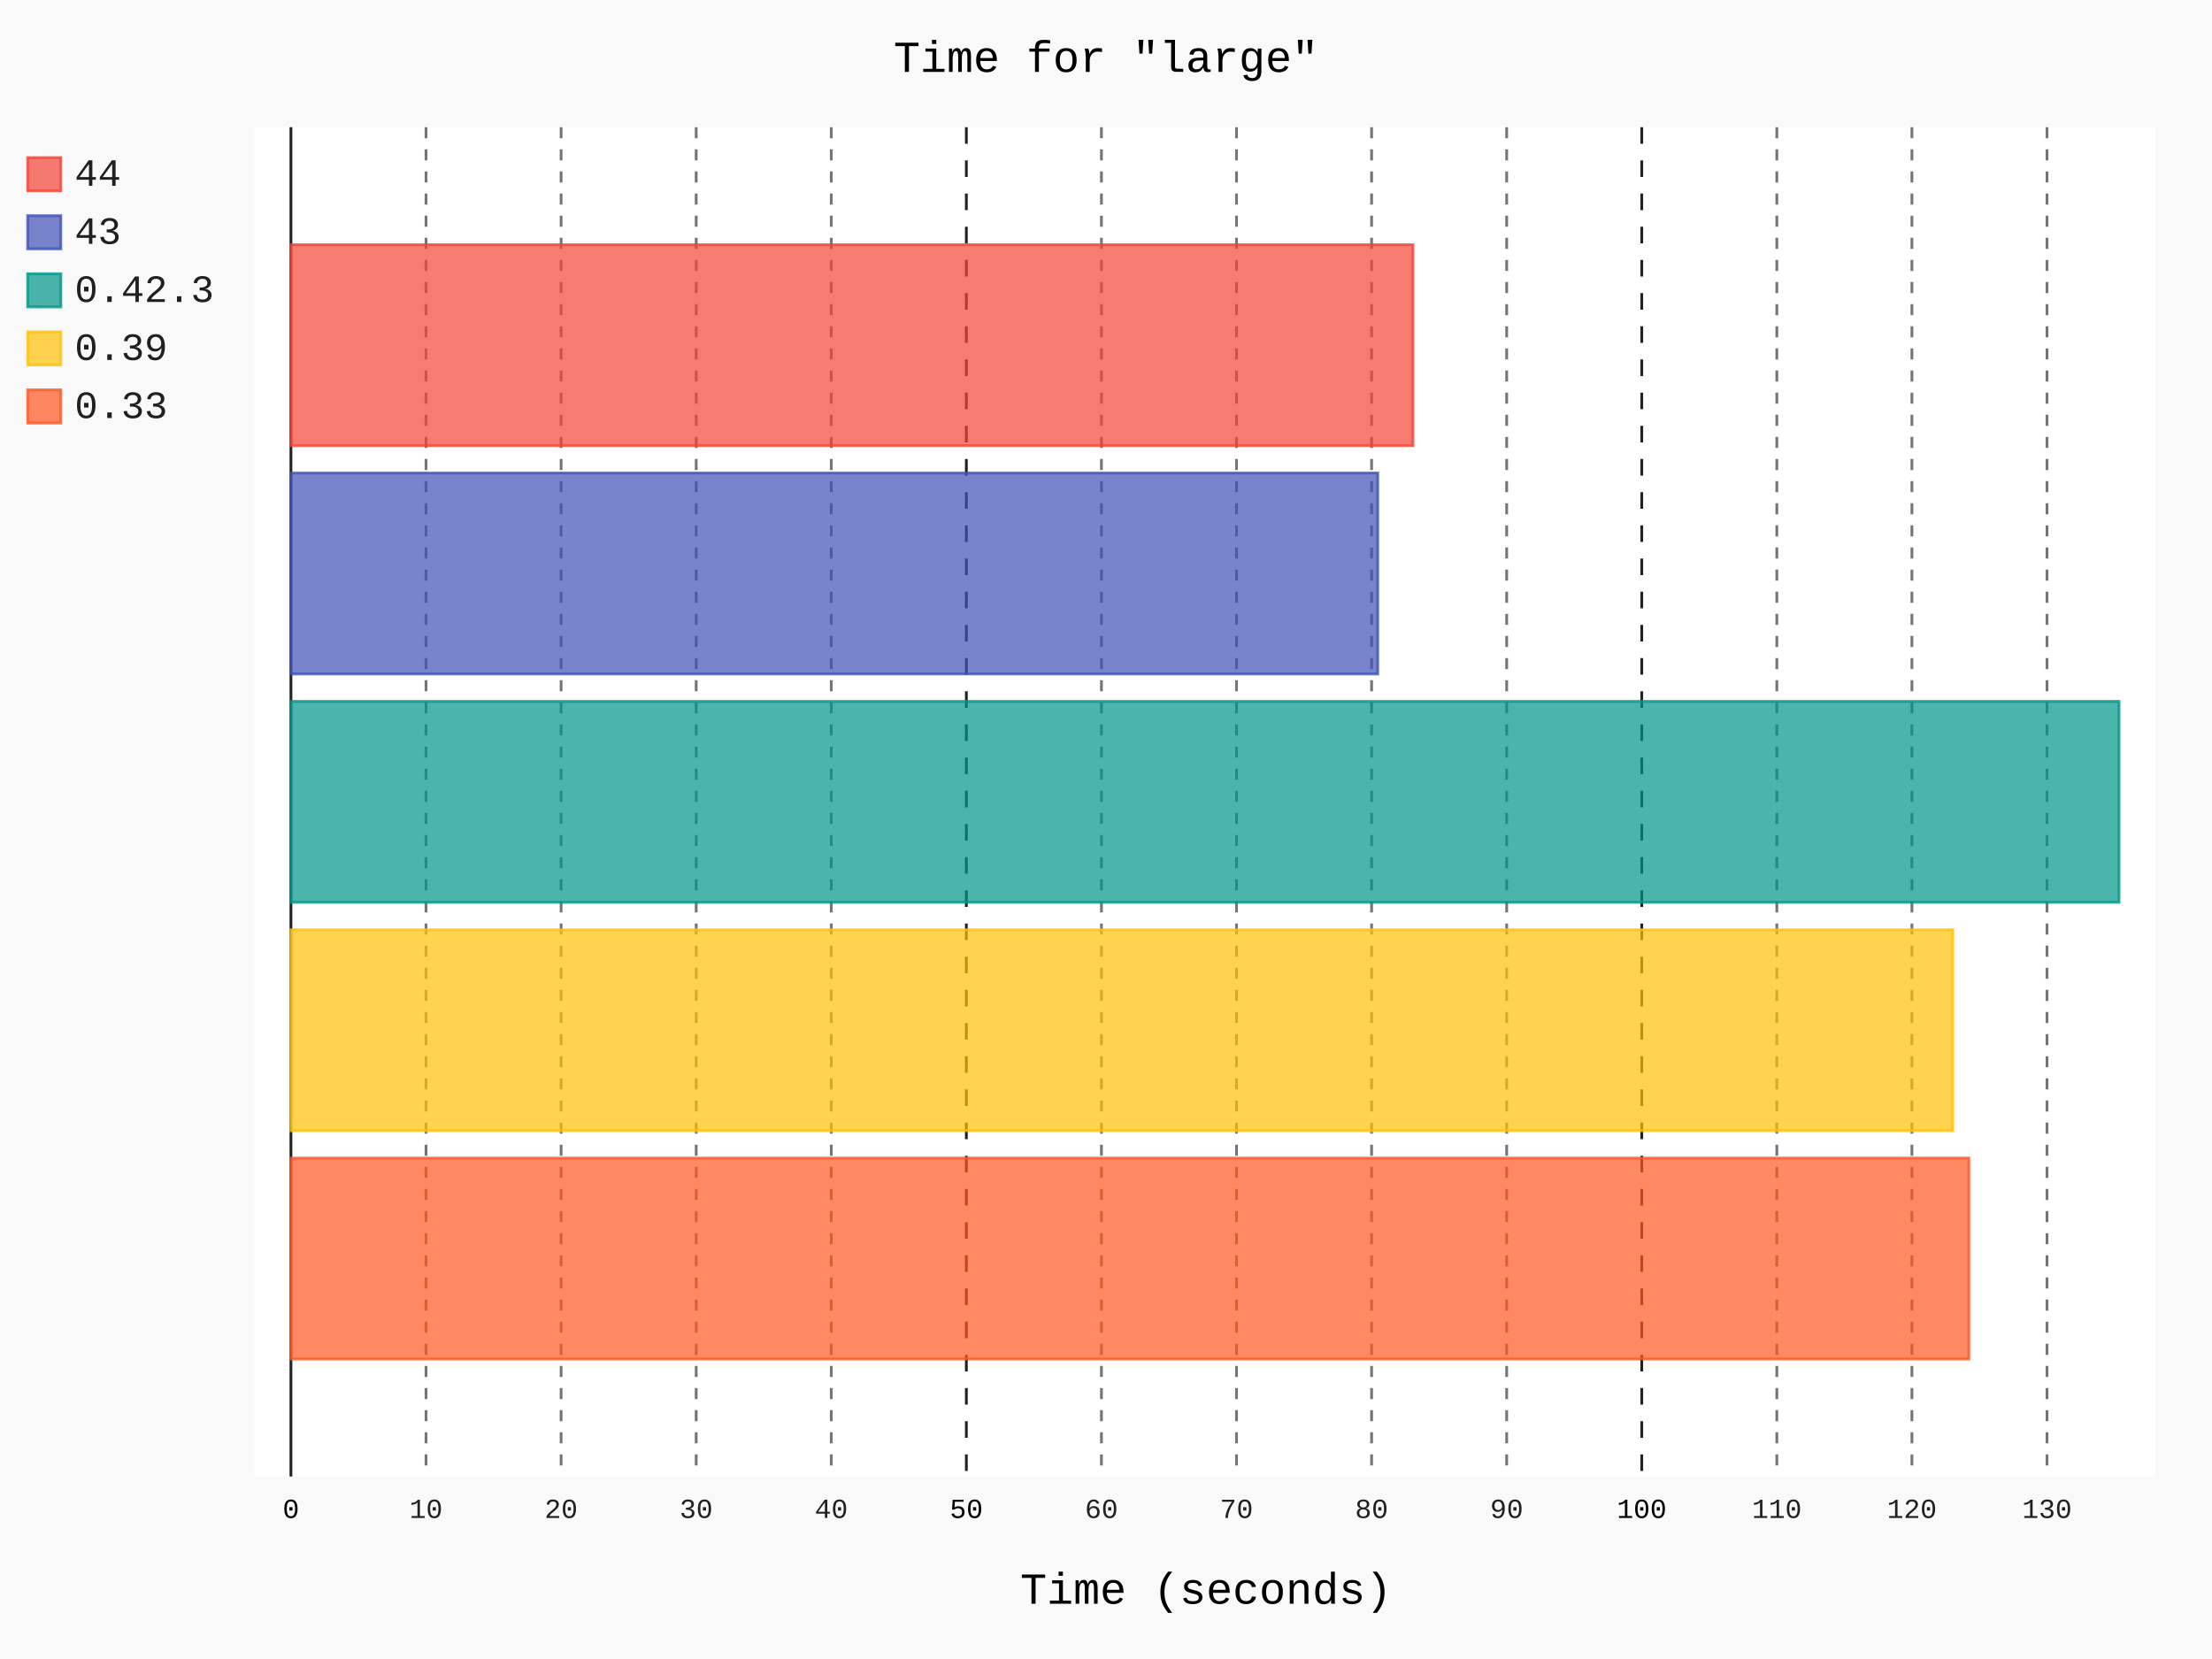
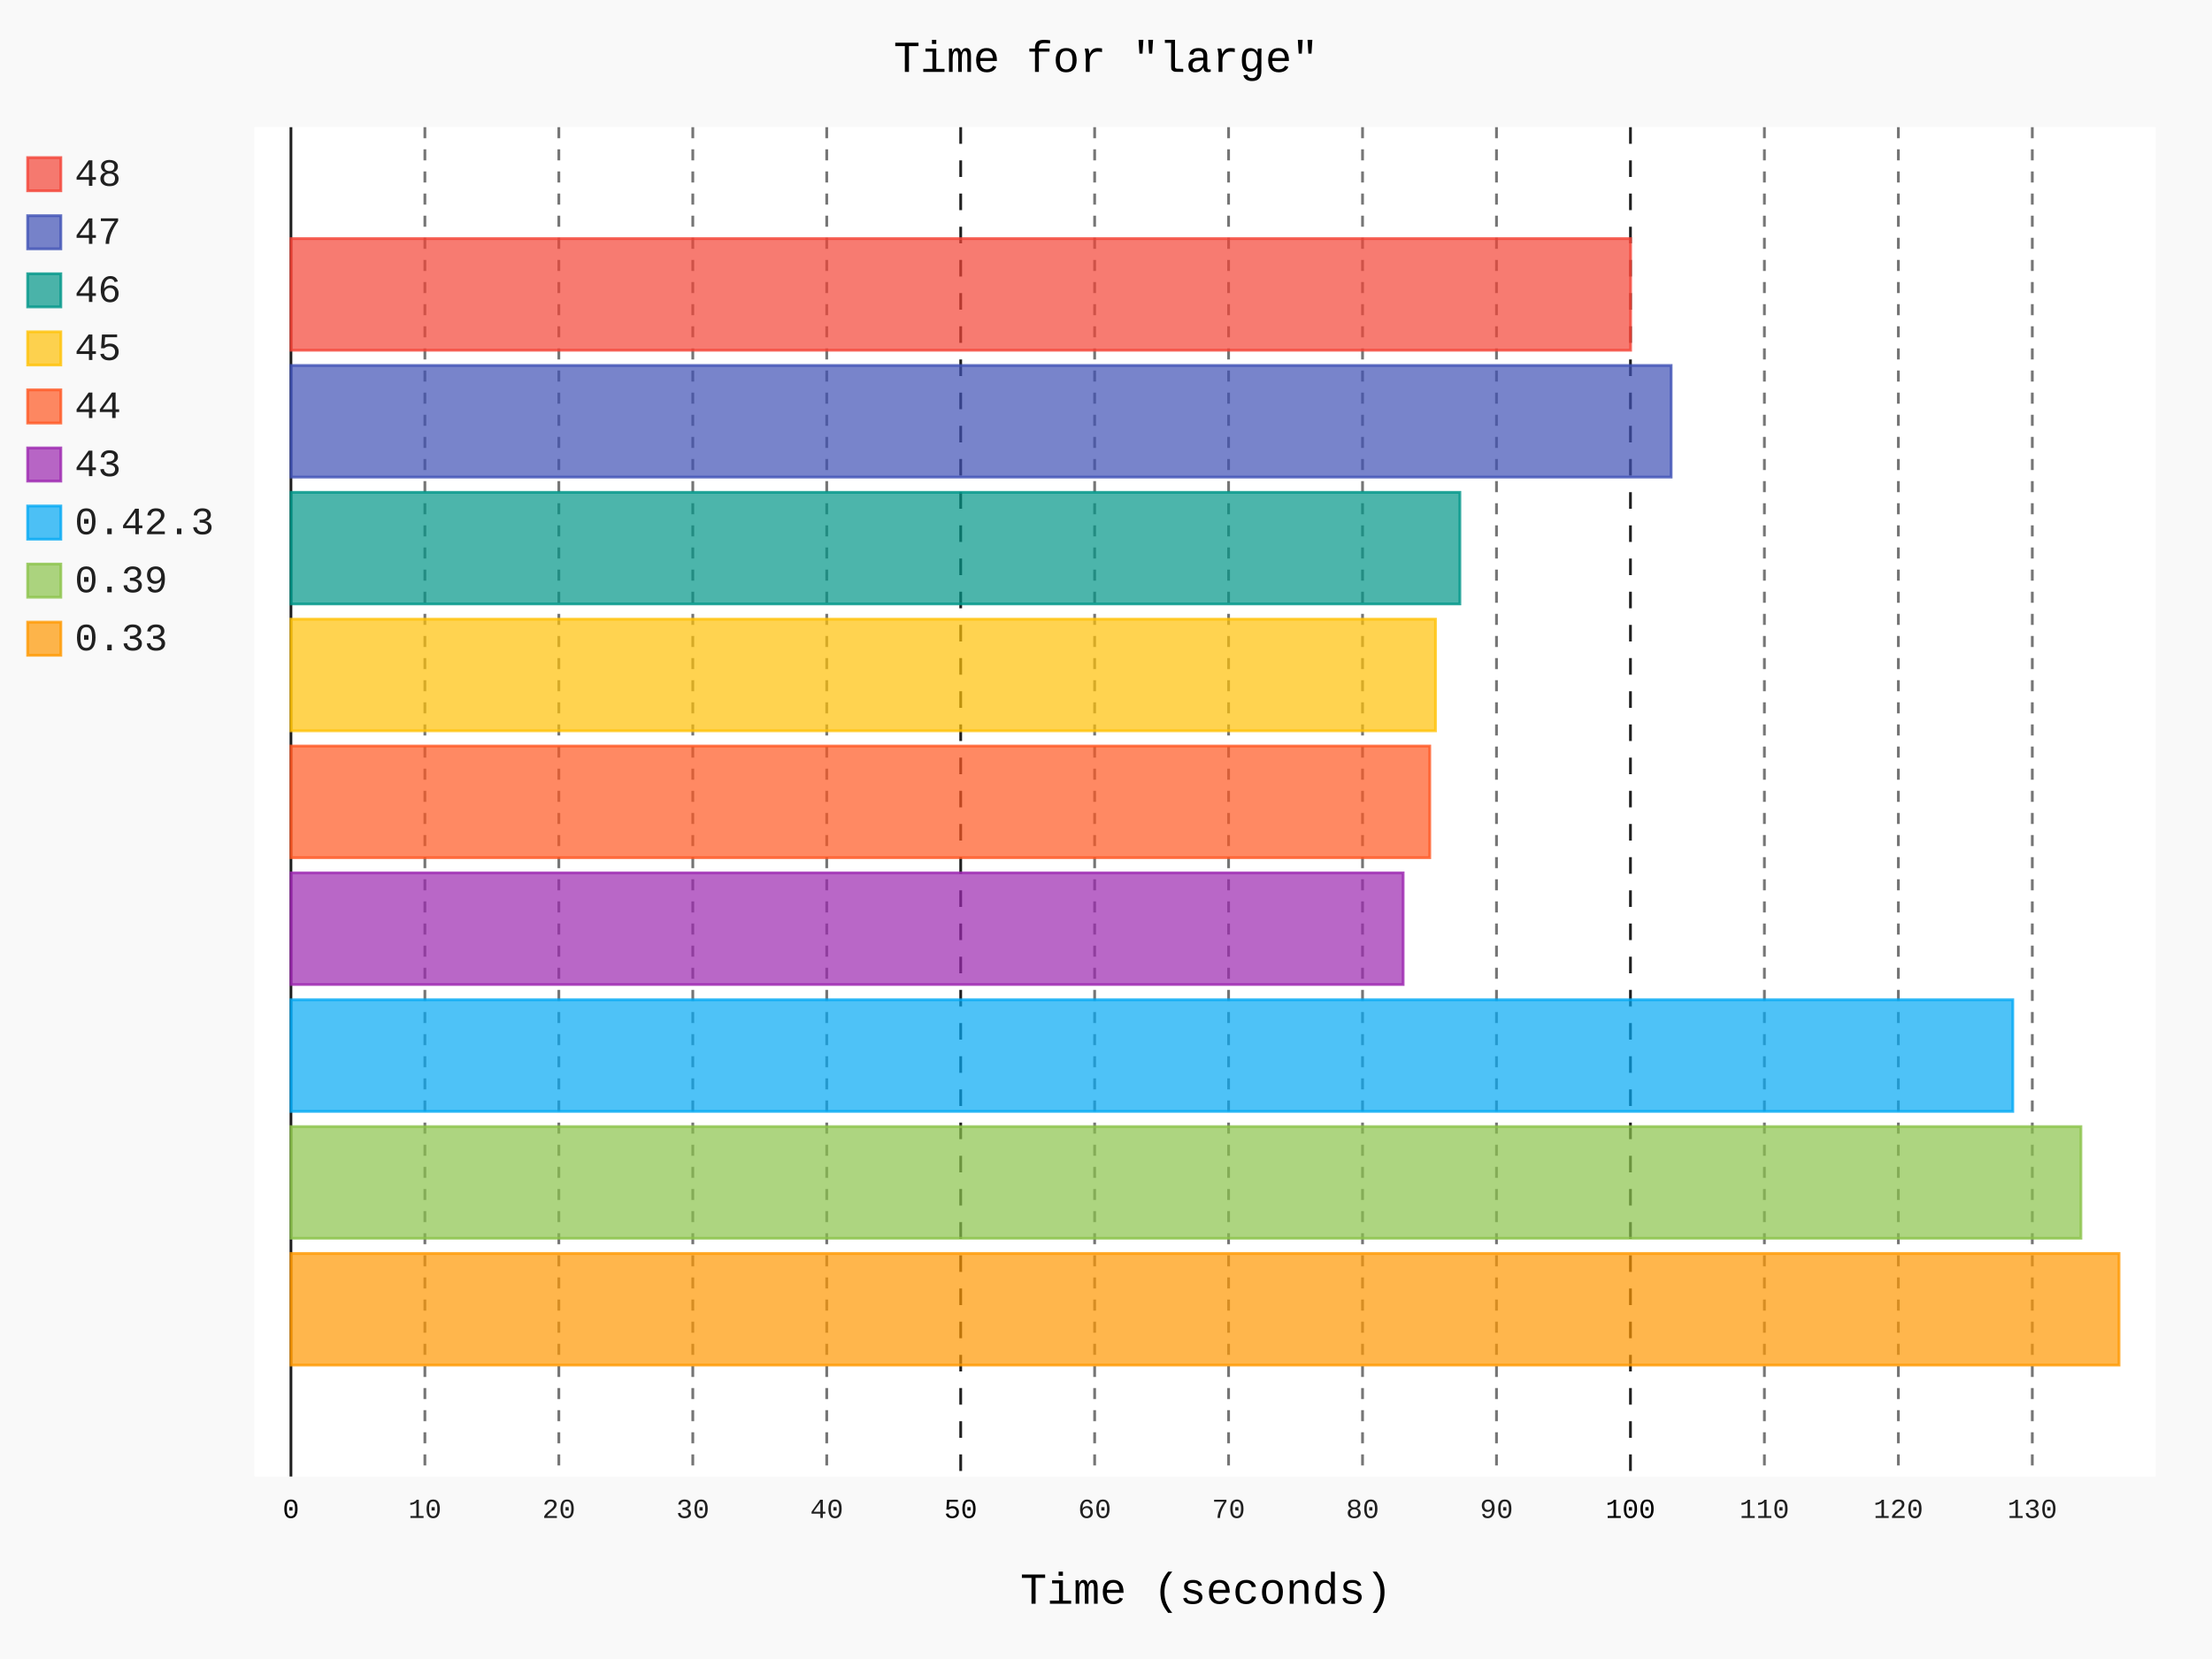
- <svg xmlns="http://www.w3.org/2000/svg" class="pygal-chart" id="chart-7acad59e-21c4-4e6f-baac-561c01d7b2eb" viewBox="0 0 800 600">
+ <svg xmlns="http://www.w3.org/2000/svg" class="pygal-chart" id="chart-e5014032-d4c1-421d-a397-9089c0104c84" viewBox="0 0 800 600">
  <defs>
-     <style type="text/css">#chart-7acad59e-21c4-4e6f-baac-561c01d7b2eb{-webkit-user-select:none;-webkit-font-smoothing:antialiased;font-family:Consolas,"Liberation Mono",Menlo,Courier,monospace}#chart-7acad59e-21c4-4e6f-baac-561c01d7b2eb .title{font-family:Consolas,"Liberation Mono",Menlo,Courier,monospace;font-size:16px}#chart-7acad59e-21c4-4e6f-baac-561c01d7b2eb .legends .legend text{font-family:Consolas,"Liberation Mono",Menlo,Courier,monospace;font-size:14px}#chart-7acad59e-21c4-4e6f-baac-561c01d7b2eb .axis text{font-family:Consolas,"Liberation Mono",Menlo,Courier,monospace;font-size:10px}#chart-7acad59e-21c4-4e6f-baac-561c01d7b2eb .axis text.major{font-family:Consolas,"Liberation Mono",Menlo,Courier,monospace;font-size:10px}#chart-7acad59e-21c4-4e6f-baac-561c01d7b2eb .text-overlay text.value{font-family:Consolas,"Liberation Mono",Menlo,Courier,monospace;font-size:16px}#chart-7acad59e-21c4-4e6f-baac-561c01d7b2eb .text-overlay text.label{font-family:Consolas,"Liberation Mono",Menlo,Courier,monospace;font-size:10px}#chart-7acad59e-21c4-4e6f-baac-561c01d7b2eb .tooltip{font-family:Consolas,"Liberation Mono",Menlo,Courier,monospace;font-size:14px}#chart-7acad59e-21c4-4e6f-baac-561c01d7b2eb text.no_data{font-family:Consolas,"Liberation Mono",Menlo,Courier,monospace;font-size:64px}
- #chart-7acad59e-21c4-4e6f-baac-561c01d7b2eb{background-color:rgba(249,249,249,1)}#chart-7acad59e-21c4-4e6f-baac-561c01d7b2eb path,#chart-7acad59e-21c4-4e6f-baac-561c01d7b2eb line,#chart-7acad59e-21c4-4e6f-baac-561c01d7b2eb rect,#chart-7acad59e-21c4-4e6f-baac-561c01d7b2eb circle{-webkit-transition:150ms;-moz-transition:150ms;transition:150ms}#chart-7acad59e-21c4-4e6f-baac-561c01d7b2eb .graph &gt; .background{fill:rgba(249,249,249,1)}#chart-7acad59e-21c4-4e6f-baac-561c01d7b2eb .plot &gt; .background{fill:rgba(255,255,255,1)}#chart-7acad59e-21c4-4e6f-baac-561c01d7b2eb .graph{fill:rgba(0,0,0,.87)}#chart-7acad59e-21c4-4e6f-baac-561c01d7b2eb text.no_data{fill:rgba(0,0,0,1)}#chart-7acad59e-21c4-4e6f-baac-561c01d7b2eb .title{fill:rgba(0,0,0,1)}#chart-7acad59e-21c4-4e6f-baac-561c01d7b2eb .legends .legend text{fill:rgba(0,0,0,.87)}#chart-7acad59e-21c4-4e6f-baac-561c01d7b2eb .legends .legend:hover text{fill:rgba(0,0,0,1)}#chart-7acad59e-21c4-4e6f-baac-561c01d7b2eb .axis .line{stroke:rgba(0,0,0,1)}#chart-7acad59e-21c4-4e6f-baac-561c01d7b2eb .axis .guide.line{stroke:rgba(0,0,0,.54)}#chart-7acad59e-21c4-4e6f-baac-561c01d7b2eb .axis .major.line{stroke:rgba(0,0,0,.87)}#chart-7acad59e-21c4-4e6f-baac-561c01d7b2eb .axis text.major{fill:rgba(0,0,0,1)}#chart-7acad59e-21c4-4e6f-baac-561c01d7b2eb .axis.y .guides:hover .guide.line,#chart-7acad59e-21c4-4e6f-baac-561c01d7b2eb .line-graph .axis.x .guides:hover .guide.line,#chart-7acad59e-21c4-4e6f-baac-561c01d7b2eb .stackedline-graph .axis.x .guides:hover .guide.line,#chart-7acad59e-21c4-4e6f-baac-561c01d7b2eb .xy-graph .axis.x .guides:hover .guide.line{stroke:rgba(0,0,0,1)}#chart-7acad59e-21c4-4e6f-baac-561c01d7b2eb .axis .guides:hover text{fill:rgba(0,0,0,1)}#chart-7acad59e-21c4-4e6f-baac-561c01d7b2eb .reactive{fill-opacity:.7;stroke-opacity:.8}#chart-7acad59e-21c4-4e6f-baac-561c01d7b2eb .ci{stroke:rgba(0,0,0,.87)}#chart-7acad59e-21c4-4e6f-baac-561c01d7b2eb .reactive.active,#chart-7acad59e-21c4-4e6f-baac-561c01d7b2eb .active .reactive{fill-opacity:.8;stroke-opacity:.9;stroke-width:4}#chart-7acad59e-21c4-4e6f-baac-561c01d7b2eb .ci .reactive.active{stroke-width:1.5}#chart-7acad59e-21c4-4e6f-baac-561c01d7b2eb .series text{fill:rgba(0,0,0,1)}#chart-7acad59e-21c4-4e6f-baac-561c01d7b2eb .tooltip rect{fill:rgba(255,255,255,1);stroke:rgba(0,0,0,1);-webkit-transition:opacity 150ms;-moz-transition:opacity 150ms;transition:opacity 150ms}#chart-7acad59e-21c4-4e6f-baac-561c01d7b2eb .tooltip .label{fill:rgba(0,0,0,.87)}#chart-7acad59e-21c4-4e6f-baac-561c01d7b2eb .tooltip .label{fill:rgba(0,0,0,.87)}#chart-7acad59e-21c4-4e6f-baac-561c01d7b2eb .tooltip .legend{font-size:.8em;fill:rgba(0,0,0,.54)}#chart-7acad59e-21c4-4e6f-baac-561c01d7b2eb .tooltip .x_label{font-size:.6em;fill:rgba(0,0,0,1)}#chart-7acad59e-21c4-4e6f-baac-561c01d7b2eb .tooltip .xlink{font-size:.5em;text-decoration:underline}#chart-7acad59e-21c4-4e6f-baac-561c01d7b2eb .tooltip .value{font-size:1.5em}#chart-7acad59e-21c4-4e6f-baac-561c01d7b2eb .bound{font-size:.5em}#chart-7acad59e-21c4-4e6f-baac-561c01d7b2eb .max-value{font-size:.75em;fill:rgba(0,0,0,.54)}#chart-7acad59e-21c4-4e6f-baac-561c01d7b2eb .map-element{fill:rgba(255,255,255,1);stroke:rgba(0,0,0,.54) !important}#chart-7acad59e-21c4-4e6f-baac-561c01d7b2eb .map-element .reactive{fill-opacity:inherit;stroke-opacity:inherit}#chart-7acad59e-21c4-4e6f-baac-561c01d7b2eb .color-0,#chart-7acad59e-21c4-4e6f-baac-561c01d7b2eb .color-0 a:visited{stroke:#F44336;fill:#F44336}#chart-7acad59e-21c4-4e6f-baac-561c01d7b2eb .color-1,#chart-7acad59e-21c4-4e6f-baac-561c01d7b2eb .color-1 a:visited{stroke:#3F51B5;fill:#3F51B5}#chart-7acad59e-21c4-4e6f-baac-561c01d7b2eb .color-2,#chart-7acad59e-21c4-4e6f-baac-561c01d7b2eb .color-2 a:visited{stroke:#009688;fill:#009688}#chart-7acad59e-21c4-4e6f-baac-561c01d7b2eb .color-3,#chart-7acad59e-21c4-4e6f-baac-561c01d7b2eb .color-3 a:visited{stroke:#FFC107;fill:#FFC107}#chart-7acad59e-21c4-4e6f-baac-561c01d7b2eb .color-4,#chart-7acad59e-21c4-4e6f-baac-561c01d7b2eb .color-4 a:visited{stroke:#FF5722;fill:#FF5722}#chart-7acad59e-21c4-4e6f-baac-561c01d7b2eb .text-overlay .color-0 text{fill:black}#chart-7acad59e-21c4-4e6f-baac-561c01d7b2eb .text-overlay .color-1 text{fill:black}#chart-7acad59e-21c4-4e6f-baac-561c01d7b2eb .text-overlay .color-2 text{fill:black}#chart-7acad59e-21c4-4e6f-baac-561c01d7b2eb .text-overlay .color-3 text{fill:black}#chart-7acad59e-21c4-4e6f-baac-561c01d7b2eb .text-overlay .color-4 text{fill:black}
- #chart-7acad59e-21c4-4e6f-baac-561c01d7b2eb text.no_data{text-anchor:middle}#chart-7acad59e-21c4-4e6f-baac-561c01d7b2eb .guide.line{fill:none}#chart-7acad59e-21c4-4e6f-baac-561c01d7b2eb .centered{text-anchor:middle}#chart-7acad59e-21c4-4e6f-baac-561c01d7b2eb .title{text-anchor:middle}#chart-7acad59e-21c4-4e6f-baac-561c01d7b2eb .legends .legend text{fill-opacity:1}#chart-7acad59e-21c4-4e6f-baac-561c01d7b2eb .axis.x text{text-anchor:middle}#chart-7acad59e-21c4-4e6f-baac-561c01d7b2eb .axis.x:not(.web) text[transform]{text-anchor:start}#chart-7acad59e-21c4-4e6f-baac-561c01d7b2eb .axis.x:not(.web) text[transform].backwards{text-anchor:end}#chart-7acad59e-21c4-4e6f-baac-561c01d7b2eb .axis.y text{text-anchor:end}#chart-7acad59e-21c4-4e6f-baac-561c01d7b2eb .axis.y text[transform].backwards{text-anchor:start}#chart-7acad59e-21c4-4e6f-baac-561c01d7b2eb .axis.y2 text{text-anchor:start}#chart-7acad59e-21c4-4e6f-baac-561c01d7b2eb .axis.y2 text[transform].backwards{text-anchor:end}#chart-7acad59e-21c4-4e6f-baac-561c01d7b2eb .axis .guide.line{stroke-dasharray:4,4}#chart-7acad59e-21c4-4e6f-baac-561c01d7b2eb .axis .major.guide.line{stroke-dasharray:6,6}#chart-7acad59e-21c4-4e6f-baac-561c01d7b2eb .horizontal .axis.y .guide.line,#chart-7acad59e-21c4-4e6f-baac-561c01d7b2eb .horizontal .axis.y2 .guide.line,#chart-7acad59e-21c4-4e6f-baac-561c01d7b2eb .vertical .axis.x .guide.line{opacity:0}#chart-7acad59e-21c4-4e6f-baac-561c01d7b2eb .horizontal .axis.always_show .guide.line,#chart-7acad59e-21c4-4e6f-baac-561c01d7b2eb .vertical .axis.always_show .guide.line{opacity:1 !important}#chart-7acad59e-21c4-4e6f-baac-561c01d7b2eb .axis.y .guides:hover .guide.line,#chart-7acad59e-21c4-4e6f-baac-561c01d7b2eb .axis.y2 .guides:hover .guide.line,#chart-7acad59e-21c4-4e6f-baac-561c01d7b2eb .axis.x .guides:hover .guide.line{opacity:1}#chart-7acad59e-21c4-4e6f-baac-561c01d7b2eb .axis .guides:hover text{opacity:1}#chart-7acad59e-21c4-4e6f-baac-561c01d7b2eb .nofill{fill:none}#chart-7acad59e-21c4-4e6f-baac-561c01d7b2eb .subtle-fill{fill-opacity:.2}#chart-7acad59e-21c4-4e6f-baac-561c01d7b2eb .dot{stroke-width:1px;fill-opacity:1}#chart-7acad59e-21c4-4e6f-baac-561c01d7b2eb .dot.active{stroke-width:5px}#chart-7acad59e-21c4-4e6f-baac-561c01d7b2eb .dot.negative{fill:transparent}#chart-7acad59e-21c4-4e6f-baac-561c01d7b2eb text,#chart-7acad59e-21c4-4e6f-baac-561c01d7b2eb tspan{stroke:none !important}#chart-7acad59e-21c4-4e6f-baac-561c01d7b2eb .series text.active{opacity:1}#chart-7acad59e-21c4-4e6f-baac-561c01d7b2eb .tooltip rect{fill-opacity:.95;stroke-width:.5}#chart-7acad59e-21c4-4e6f-baac-561c01d7b2eb .tooltip text{fill-opacity:1}#chart-7acad59e-21c4-4e6f-baac-561c01d7b2eb .showable{visibility:hidden}#chart-7acad59e-21c4-4e6f-baac-561c01d7b2eb .showable.shown{visibility:visible}#chart-7acad59e-21c4-4e6f-baac-561c01d7b2eb .gauge-background{fill:rgba(229,229,229,1);stroke:none}#chart-7acad59e-21c4-4e6f-baac-561c01d7b2eb .bg-lines{stroke:rgba(249,249,249,1);stroke-width:2px}</style>
+     <style type="text/css">#chart-e5014032-d4c1-421d-a397-9089c0104c84{-webkit-user-select:none;-webkit-font-smoothing:antialiased;font-family:Consolas,"Liberation Mono",Menlo,Courier,monospace}#chart-e5014032-d4c1-421d-a397-9089c0104c84 .title{font-family:Consolas,"Liberation Mono",Menlo,Courier,monospace;font-size:16px}#chart-e5014032-d4c1-421d-a397-9089c0104c84 .legends .legend text{font-family:Consolas,"Liberation Mono",Menlo,Courier,monospace;font-size:14px}#chart-e5014032-d4c1-421d-a397-9089c0104c84 .axis text{font-family:Consolas,"Liberation Mono",Menlo,Courier,monospace;font-size:10px}#chart-e5014032-d4c1-421d-a397-9089c0104c84 .axis text.major{font-family:Consolas,"Liberation Mono",Menlo,Courier,monospace;font-size:10px}#chart-e5014032-d4c1-421d-a397-9089c0104c84 .text-overlay text.value{font-family:Consolas,"Liberation Mono",Menlo,Courier,monospace;font-size:16px}#chart-e5014032-d4c1-421d-a397-9089c0104c84 .text-overlay text.label{font-family:Consolas,"Liberation Mono",Menlo,Courier,monospace;font-size:10px}#chart-e5014032-d4c1-421d-a397-9089c0104c84 .tooltip{font-family:Consolas,"Liberation Mono",Menlo,Courier,monospace;font-size:14px}#chart-e5014032-d4c1-421d-a397-9089c0104c84 text.no_data{font-family:Consolas,"Liberation Mono",Menlo,Courier,monospace;font-size:64px}
+ #chart-e5014032-d4c1-421d-a397-9089c0104c84{background-color:rgba(249,249,249,1)}#chart-e5014032-d4c1-421d-a397-9089c0104c84 path,#chart-e5014032-d4c1-421d-a397-9089c0104c84 line,#chart-e5014032-d4c1-421d-a397-9089c0104c84 rect,#chart-e5014032-d4c1-421d-a397-9089c0104c84 circle{-webkit-transition:150ms;-moz-transition:150ms;transition:150ms}#chart-e5014032-d4c1-421d-a397-9089c0104c84 .graph &gt; .background{fill:rgba(249,249,249,1)}#chart-e5014032-d4c1-421d-a397-9089c0104c84 .plot &gt; .background{fill:rgba(255,255,255,1)}#chart-e5014032-d4c1-421d-a397-9089c0104c84 .graph{fill:rgba(0,0,0,.87)}#chart-e5014032-d4c1-421d-a397-9089c0104c84 text.no_data{fill:rgba(0,0,0,1)}#chart-e5014032-d4c1-421d-a397-9089c0104c84 .title{fill:rgba(0,0,0,1)}#chart-e5014032-d4c1-421d-a397-9089c0104c84 .legends .legend text{fill:rgba(0,0,0,.87)}#chart-e5014032-d4c1-421d-a397-9089c0104c84 .legends .legend:hover text{fill:rgba(0,0,0,1)}#chart-e5014032-d4c1-421d-a397-9089c0104c84 .axis .line{stroke:rgba(0,0,0,1)}#chart-e5014032-d4c1-421d-a397-9089c0104c84 .axis .guide.line{stroke:rgba(0,0,0,.54)}#chart-e5014032-d4c1-421d-a397-9089c0104c84 .axis .major.line{stroke:rgba(0,0,0,.87)}#chart-e5014032-d4c1-421d-a397-9089c0104c84 .axis text.major{fill:rgba(0,0,0,1)}#chart-e5014032-d4c1-421d-a397-9089c0104c84 .axis.y .guides:hover .guide.line,#chart-e5014032-d4c1-421d-a397-9089c0104c84 .line-graph .axis.x .guides:hover .guide.line,#chart-e5014032-d4c1-421d-a397-9089c0104c84 .stackedline-graph .axis.x .guides:hover .guide.line,#chart-e5014032-d4c1-421d-a397-9089c0104c84 .xy-graph .axis.x .guides:hover .guide.line{stroke:rgba(0,0,0,1)}#chart-e5014032-d4c1-421d-a397-9089c0104c84 .axis .guides:hover text{fill:rgba(0,0,0,1)}#chart-e5014032-d4c1-421d-a397-9089c0104c84 .reactive{fill-opacity:.7;stroke-opacity:.8}#chart-e5014032-d4c1-421d-a397-9089c0104c84 .ci{stroke:rgba(0,0,0,.87)}#chart-e5014032-d4c1-421d-a397-9089c0104c84 .reactive.active,#chart-e5014032-d4c1-421d-a397-9089c0104c84 .active .reactive{fill-opacity:.8;stroke-opacity:.9;stroke-width:4}#chart-e5014032-d4c1-421d-a397-9089c0104c84 .ci .reactive.active{stroke-width:1.5}#chart-e5014032-d4c1-421d-a397-9089c0104c84 .series text{fill:rgba(0,0,0,1)}#chart-e5014032-d4c1-421d-a397-9089c0104c84 .tooltip rect{fill:rgba(255,255,255,1);stroke:rgba(0,0,0,1);-webkit-transition:opacity 150ms;-moz-transition:opacity 150ms;transition:opacity 150ms}#chart-e5014032-d4c1-421d-a397-9089c0104c84 .tooltip .label{fill:rgba(0,0,0,.87)}#chart-e5014032-d4c1-421d-a397-9089c0104c84 .tooltip .label{fill:rgba(0,0,0,.87)}#chart-e5014032-d4c1-421d-a397-9089c0104c84 .tooltip .legend{font-size:.8em;fill:rgba(0,0,0,.54)}#chart-e5014032-d4c1-421d-a397-9089c0104c84 .tooltip .x_label{font-size:.6em;fill:rgba(0,0,0,1)}#chart-e5014032-d4c1-421d-a397-9089c0104c84 .tooltip .xlink{font-size:.5em;text-decoration:underline}#chart-e5014032-d4c1-421d-a397-9089c0104c84 .tooltip .value{font-size:1.5em}#chart-e5014032-d4c1-421d-a397-9089c0104c84 .bound{font-size:.5em}#chart-e5014032-d4c1-421d-a397-9089c0104c84 .max-value{font-size:.75em;fill:rgba(0,0,0,.54)}#chart-e5014032-d4c1-421d-a397-9089c0104c84 .map-element{fill:rgba(255,255,255,1);stroke:rgba(0,0,0,.54) !important}#chart-e5014032-d4c1-421d-a397-9089c0104c84 .map-element .reactive{fill-opacity:inherit;stroke-opacity:inherit}#chart-e5014032-d4c1-421d-a397-9089c0104c84 .color-0,#chart-e5014032-d4c1-421d-a397-9089c0104c84 .color-0 a:visited{stroke:#F44336;fill:#F44336}#chart-e5014032-d4c1-421d-a397-9089c0104c84 .color-1,#chart-e5014032-d4c1-421d-a397-9089c0104c84 .color-1 a:visited{stroke:#3F51B5;fill:#3F51B5}#chart-e5014032-d4c1-421d-a397-9089c0104c84 .color-2,#chart-e5014032-d4c1-421d-a397-9089c0104c84 .color-2 a:visited{stroke:#009688;fill:#009688}#chart-e5014032-d4c1-421d-a397-9089c0104c84 .color-3,#chart-e5014032-d4c1-421d-a397-9089c0104c84 .color-3 a:visited{stroke:#FFC107;fill:#FFC107}#chart-e5014032-d4c1-421d-a397-9089c0104c84 .color-4,#chart-e5014032-d4c1-421d-a397-9089c0104c84 .color-4 a:visited{stroke:#FF5722;fill:#FF5722}#chart-e5014032-d4c1-421d-a397-9089c0104c84 .color-5,#chart-e5014032-d4c1-421d-a397-9089c0104c84 .color-5 a:visited{stroke:#9C27B0;fill:#9C27B0}#chart-e5014032-d4c1-421d-a397-9089c0104c84 .color-6,#chart-e5014032-d4c1-421d-a397-9089c0104c84 .color-6 a:visited{stroke:#03A9F4;fill:#03A9F4}#chart-e5014032-d4c1-421d-a397-9089c0104c84 .color-7,#chart-e5014032-d4c1-421d-a397-9089c0104c84 .color-7 a:visited{stroke:#8BC34A;fill:#8BC34A}#chart-e5014032-d4c1-421d-a397-9089c0104c84 .color-8,#chart-e5014032-d4c1-421d-a397-9089c0104c84 .color-8 a:visited{stroke:#FF9800;fill:#FF9800}#chart-e5014032-d4c1-421d-a397-9089c0104c84 .text-overlay .color-0 text{fill:black}#chart-e5014032-d4c1-421d-a397-9089c0104c84 .text-overlay .color-1 text{fill:black}#chart-e5014032-d4c1-421d-a397-9089c0104c84 .text-overlay .color-2 text{fill:black}#chart-e5014032-d4c1-421d-a397-9089c0104c84 .text-overlay .color-3 text{fill:black}#chart-e5014032-d4c1-421d-a397-9089c0104c84 .text-overlay .color-4 text{fill:black}#chart-e5014032-d4c1-421d-a397-9089c0104c84 .text-overlay .color-5 text{fill:black}#chart-e5014032-d4c1-421d-a397-9089c0104c84 .text-overlay .color-6 text{fill:black}#chart-e5014032-d4c1-421d-a397-9089c0104c84 .text-overlay .color-7 text{fill:black}#chart-e5014032-d4c1-421d-a397-9089c0104c84 .text-overlay .color-8 text{fill:black}
+ #chart-e5014032-d4c1-421d-a397-9089c0104c84 text.no_data{text-anchor:middle}#chart-e5014032-d4c1-421d-a397-9089c0104c84 .guide.line{fill:none}#chart-e5014032-d4c1-421d-a397-9089c0104c84 .centered{text-anchor:middle}#chart-e5014032-d4c1-421d-a397-9089c0104c84 .title{text-anchor:middle}#chart-e5014032-d4c1-421d-a397-9089c0104c84 .legends .legend text{fill-opacity:1}#chart-e5014032-d4c1-421d-a397-9089c0104c84 .axis.x text{text-anchor:middle}#chart-e5014032-d4c1-421d-a397-9089c0104c84 .axis.x:not(.web) text[transform]{text-anchor:start}#chart-e5014032-d4c1-421d-a397-9089c0104c84 .axis.x:not(.web) text[transform].backwards{text-anchor:end}#chart-e5014032-d4c1-421d-a397-9089c0104c84 .axis.y text{text-anchor:end}#chart-e5014032-d4c1-421d-a397-9089c0104c84 .axis.y text[transform].backwards{text-anchor:start}#chart-e5014032-d4c1-421d-a397-9089c0104c84 .axis.y2 text{text-anchor:start}#chart-e5014032-d4c1-421d-a397-9089c0104c84 .axis.y2 text[transform].backwards{text-anchor:end}#chart-e5014032-d4c1-421d-a397-9089c0104c84 .axis .guide.line{stroke-dasharray:4,4}#chart-e5014032-d4c1-421d-a397-9089c0104c84 .axis .major.guide.line{stroke-dasharray:6,6}#chart-e5014032-d4c1-421d-a397-9089c0104c84 .horizontal .axis.y .guide.line,#chart-e5014032-d4c1-421d-a397-9089c0104c84 .horizontal .axis.y2 .guide.line,#chart-e5014032-d4c1-421d-a397-9089c0104c84 .vertical .axis.x .guide.line{opacity:0}#chart-e5014032-d4c1-421d-a397-9089c0104c84 .horizontal .axis.always_show .guide.line,#chart-e5014032-d4c1-421d-a397-9089c0104c84 .vertical .axis.always_show .guide.line{opacity:1 !important}#chart-e5014032-d4c1-421d-a397-9089c0104c84 .axis.y .guides:hover .guide.line,#chart-e5014032-d4c1-421d-a397-9089c0104c84 .axis.y2 .guides:hover .guide.line,#chart-e5014032-d4c1-421d-a397-9089c0104c84 .axis.x .guides:hover .guide.line{opacity:1}#chart-e5014032-d4c1-421d-a397-9089c0104c84 .axis .guides:hover text{opacity:1}#chart-e5014032-d4c1-421d-a397-9089c0104c84 .nofill{fill:none}#chart-e5014032-d4c1-421d-a397-9089c0104c84 .subtle-fill{fill-opacity:.2}#chart-e5014032-d4c1-421d-a397-9089c0104c84 .dot{stroke-width:1px;fill-opacity:1}#chart-e5014032-d4c1-421d-a397-9089c0104c84 .dot.active{stroke-width:5px}#chart-e5014032-d4c1-421d-a397-9089c0104c84 .dot.negative{fill:transparent}#chart-e5014032-d4c1-421d-a397-9089c0104c84 text,#chart-e5014032-d4c1-421d-a397-9089c0104c84 tspan{stroke:none !important}#chart-e5014032-d4c1-421d-a397-9089c0104c84 .series text.active{opacity:1}#chart-e5014032-d4c1-421d-a397-9089c0104c84 .tooltip rect{fill-opacity:.95;stroke-width:.5}#chart-e5014032-d4c1-421d-a397-9089c0104c84 .tooltip text{fill-opacity:1}#chart-e5014032-d4c1-421d-a397-9089c0104c84 .showable{visibility:hidden}#chart-e5014032-d4c1-421d-a397-9089c0104c84 .showable.shown{visibility:visible}#chart-e5014032-d4c1-421d-a397-9089c0104c84 .gauge-background{fill:rgba(229,229,229,1);stroke:none}#chart-e5014032-d4c1-421d-a397-9089c0104c84 .bg-lines{stroke:rgba(249,249,249,1);stroke-width:2px}</style>
  </defs>
  <g class="graph horizontalbar-graph horizontal">
    <rect class="background" height="600" width="800" x="0" y="0" />
    <g class="plot" transform="translate(92, 46)">
      <rect class="background" height="488" width="687.6" x="0" y="0" />
      <g class="axis x always_show">
        <g class="guides">
          <path class="axis major line" d="M13.223 0 v488" />
          <text class="major" x="13.223" y="503.0">0</text>
        </g>
        <g class="guides">
-           <path class="guide line" d="M62.077 0 v488" />
-           <text class="" x="62.077" y="503.0">10</text>
-         </g>
-         <g class="guides">
-           <path class="guide line" d="M110.931 0 v488" />
-           <text class="" x="110.931" y="503.0">20</text>
-         </g>
-         <g class="guides">
-           <path class="guide line" d="M159.785 0 v488" />
-           <text class="" x="159.785" y="503.0">30</text>
-         </g>
-         <g class="guides">
-           <path class="guide line" d="M208.639 0 v488" />
-           <text class="" x="208.639" y="503.0">40</text>
-         </g>
-         <g class="guides">
-           <path class="major guide line" d="M257.494 0 v488" />
-           <text class="major" x="257.494" y="503.0">50</text>
-         </g>
-         <g class="guides">
-           <path class="guide line" d="M306.348 0 v488" />
-           <text class="" x="306.348" y="503.0">60</text>
-         </g>
-         <g class="guides">
-           <path class="guide line" d="M355.202 0 v488" />
-           <text class="" x="355.202" y="503.0">70</text>
-         </g>
-         <g class="guides">
-           <path class="guide line" d="M404.056 0 v488" />
-           <text class="" x="404.056" y="503.0">80</text>
-         </g>
-         <g class="guides">
-           <path class="guide line" d="M452.91 0 v488" />
-           <text class="" x="452.91" y="503.0">90</text>
-         </g>
-         <g class="guides">
-           <path class="major guide line" d="M501.764 0 v488" />
-           <text class="major" x="501.764" y="503.0">100</text>
-         </g>
-         <g class="guides">
-           <path class="guide line" d="M550.618 0 v488" />
-           <text class="" x="550.618" y="503.0">110</text>
-         </g>
-         <g class="guides">
-           <path class="guide line" d="M599.472 0 v488" />
-           <text class="" x="599.472" y="503.0">120</text>
-         </g>
-         <g class="guides">
-           <path class="guide line" d="M648.326 0 v488" />
-           <text class="" x="648.326" y="503.0">130</text>
+           <path class="guide line" d="M61.668 0 v488" />
+           <text class="" x="61.668" y="503.0">10</text>
+         </g>
+         <g class="guides">
+           <path class="guide line" d="M110.113 0 v488" />
+           <text class="" x="110.113" y="503.0">20</text>
+         </g>
+         <g class="guides">
+           <path class="guide line" d="M158.558 0 v488" />
+           <text class="" x="158.558" y="503.0">30</text>
+         </g>
+         <g class="guides">
+           <path class="guide line" d="M207.003 0 v488" />
+           <text class="" x="207.003" y="503.0">40</text>
+         </g>
+         <g class="guides">
+           <path class="major guide line" d="M255.448 0 v488" />
+           <text class="major" x="255.448" y="503.0">50</text>
+         </g>
+         <g class="guides">
+           <path class="guide line" d="M303.893 0 v488" />
+           <text class="" x="303.893" y="503.0">60</text>
+         </g>
+         <g class="guides">
+           <path class="guide line" d="M352.338 0 v488" />
+           <text class="" x="352.338" y="503.0">70</text>
+         </g>
+         <g class="guides">
+           <path class="guide line" d="M400.783 0 v488" />
+           <text class="" x="400.783" y="503.0">80</text>
+         </g>
+         <g class="guides">
+           <path class="guide line" d="M449.229 0 v488" />
+           <text class="" x="449.229" y="503.0">90</text>
+         </g>
+         <g class="guides">
+           <path class="major guide line" d="M497.674 0 v488" />
+           <text class="major" x="497.674" y="503.0">100</text>
+         </g>
+         <g class="guides">
+           <path class="guide line" d="M546.119 0 v488" />
+           <text class="" x="546.119" y="503.0">110</text>
+         </g>
+         <g class="guides">
+           <path class="guide line" d="M594.564 0 v488" />
+           <text class="" x="594.564" y="503.0">120</text>
+         </g>
+         <g class="guides">
+           <path class="guide line" d="M643.009 0 v488" />
+           <text class="" x="643.009" y="503.0">130</text>
+         </g>
+       </g>
+       <g class="series serie-8 color-8">
+         <g class="bars">
+           <g class="bar">
+             <rect class="rect reactive tooltip-trigger" height="40.375" rx="0" ry="0" width="661.154" x="13.223" y="407.334" />
+           </g>
+         </g>
+       </g>
+       <g class="series serie-7 color-7">
+         <g class="bars">
+           <g class="bar">
+             <rect class="rect reactive tooltip-trigger" height="40.375" rx="0" ry="0" width="647.364" x="13.223" y="361.454" />
+           </g>
+         </g>
+       </g>
+       <g class="series serie-6 color-6">
+         <g class="bars">
+           <g class="bar">
+             <rect class="rect reactive tooltip-trigger" height="40.375" rx="0" ry="0" width="622.732" x="13.223" y="315.573" />
+           </g>
+         </g>
+       </g>
+       <g class="series serie-5 color-5">
+         <g class="bars">
+           <g class="bar">
+             <rect class="rect reactive tooltip-trigger" height="40.375" rx="0" ry="0" width="402.247" x="13.223" y="269.693" />
+           </g>
        </g>
      </g>
      <g class="series serie-4 color-4">
        <g class="bars">
          <g class="bar">
-             <rect class="rect reactive tooltip-trigger" height="72.674" rx="0" ry="0" width="606.84" x="13.223" y="372.832" />
+             <rect class="rect reactive tooltip-trigger" height="40.375" rx="0" ry="0" width="411.869" x="13.223" y="223.813" />
          </g>
        </g>
      </g>
      <g class="series serie-3 color-3">
        <g class="bars">
          <g class="bar">
-             <rect class="rect reactive tooltip-trigger" height="72.674" rx="0" ry="0" width="601.032" x="13.223" y="290.247" />
+             <rect class="rect reactive tooltip-trigger" height="40.375" rx="0" ry="0" width="413.933" x="13.223" y="177.932" />
          </g>
        </g>
      </g>
      <g class="series serie-2 color-2">
        <g class="bars">
          <g class="bar">
-             <rect class="rect reactive tooltip-trigger" height="72.674" rx="0" ry="0" width="661.154" x="13.223" y="207.663" />
+             <rect class="rect reactive tooltip-trigger" height="40.375" rx="0" ry="0" width="422.76" x="13.223" y="132.052" />
          </g>
        </g>
      </g>
      <g class="series serie-1 color-1">
        <g class="bars">
          <g class="bar">
-             <rect class="rect reactive tooltip-trigger" height="72.674" rx="0" ry="0" width="393.066" x="13.223" y="125.078" />
+             <rect class="rect reactive tooltip-trigger" height="40.375" rx="0" ry="0" width="499.167" x="13.223" y="86.172" />
          </g>
        </g>
      </g>
      <g class="series serie-0 color-0">
        <g class="bars">
          <g class="bar">
-             <rect class="rect reactive tooltip-trigger" height="72.674" rx="0" ry="0" width="405.795" x="13.223" y="42.494" />
+             <rect class="rect reactive tooltip-trigger" height="40.375" rx="0" ry="0" width="484.513" x="13.223" y="40.291" />
          </g>
        </g>
      </g>
    </g>
    <g class="titles">
      <text class="title plot_title" x="400.0" y="26">Time for "large"</text>
      <text class="title" x="436.2" y="580">Time (seconds)</text>
    </g>
    <g class="plot overlay" transform="translate(92, 46)">
+       <g class="series serie-8 color-8" />
+       <g class="series serie-7 color-7" />
+       <g class="series serie-6 color-6" />
+       <g class="series serie-5 color-5" />
      <g class="series serie-4 color-4" />
      <g class="series serie-3 color-3" />
      <g class="series serie-2 color-2" />
      <g class="series serie-1 color-1" />
      <g class="series serie-0 color-0" />
    </g>
    <g class="plot text-overlay" transform="translate(92, 46)">
+       <g class="series serie-8 color-8" />
+       <g class="series serie-7 color-7" />
+       <g class="series serie-6 color-6" />
+       <g class="series serie-5 color-5" />
      <g class="series serie-4 color-4" />
      <g class="series serie-3 color-3" />
      <g class="series serie-2 color-2" />
      <g class="series serie-1 color-1" />
      <g class="series serie-0 color-0" />
    </g>
    <g class="plot tooltip-overlay" transform="translate(92, 46)">
      <g class="tooltip" style="opacity: 0" transform="translate(0 0)">
        <rect class="tooltip-box" height="0" rx="0" ry="0" width="0" />
        <g class="text" />
      </g>
    </g>
    <g class="legends" transform="translate(10, 56)">
      <g class="legend reactive activate-serie" id="activate-serie-0">
        <rect class="color-0 reactive" height="12" width="12" x="0.0" y="1.0" />
-         <text x="17.0" y="11.2">44</text>
+         <text x="17.0" y="11.2">48</text>
      </g>
      <g class="legend reactive activate-serie" id="activate-serie-1">
        <rect class="color-1 reactive" height="12" width="12" x="0.0" y="22.0" />
-         <text x="17.0" y="32.2">43</text>
+         <text x="17.0" y="32.2">47</text>
      </g>
      <g class="legend reactive activate-serie" id="activate-serie-2">
        <rect class="color-2 reactive" height="12" width="12" x="0.0" y="43.0" />
-         <text x="17.0" y="53.2">0.42.3</text>
+         <text x="17.0" y="53.2">46</text>
      </g>
      <g class="legend reactive activate-serie" id="activate-serie-3">
        <rect class="color-3 reactive" height="12" width="12" x="0.0" y="64.0" />
-         <text x="17.0" y="74.2">0.39</text>
+         <text x="17.0" y="74.2">45</text>
      </g>
      <g class="legend reactive activate-serie" id="activate-serie-4">
        <rect class="color-4 reactive" height="12" width="12" x="0.0" y="85.0" />
-         <text x="17.0" y="95.2">0.33</text>
+         <text x="17.0" y="95.2">44</text>
+       </g>
+       <g class="legend reactive activate-serie" id="activate-serie-5">
+         <rect class="color-5 reactive" height="12" width="12" x="0.0" y="106.0" />
+         <text x="17.0" y="116.2">43</text>
+       </g>
+       <g class="legend reactive activate-serie" id="activate-serie-6">
+         <rect class="color-6 reactive" height="12" width="12" x="0.0" y="127.0" />
+         <text x="17.0" y="137.2">0.42.3</text>
+       </g>
+       <g class="legend reactive activate-serie" id="activate-serie-7">
+         <rect class="color-7 reactive" height="12" width="12" x="0.0" y="148.0" />
+         <text x="17.0" y="158.2">0.39</text>
+       </g>
+       <g class="legend reactive activate-serie" id="activate-serie-8">
+         <rect class="color-8 reactive" height="12" width="12" x="0.0" y="169.0" />
+         <text x="17.0" y="179.2">0.33</text>
      </g>
    </g>
    <g class="legends" transform="translate(790, 56)" />
  </g>
</svg>
